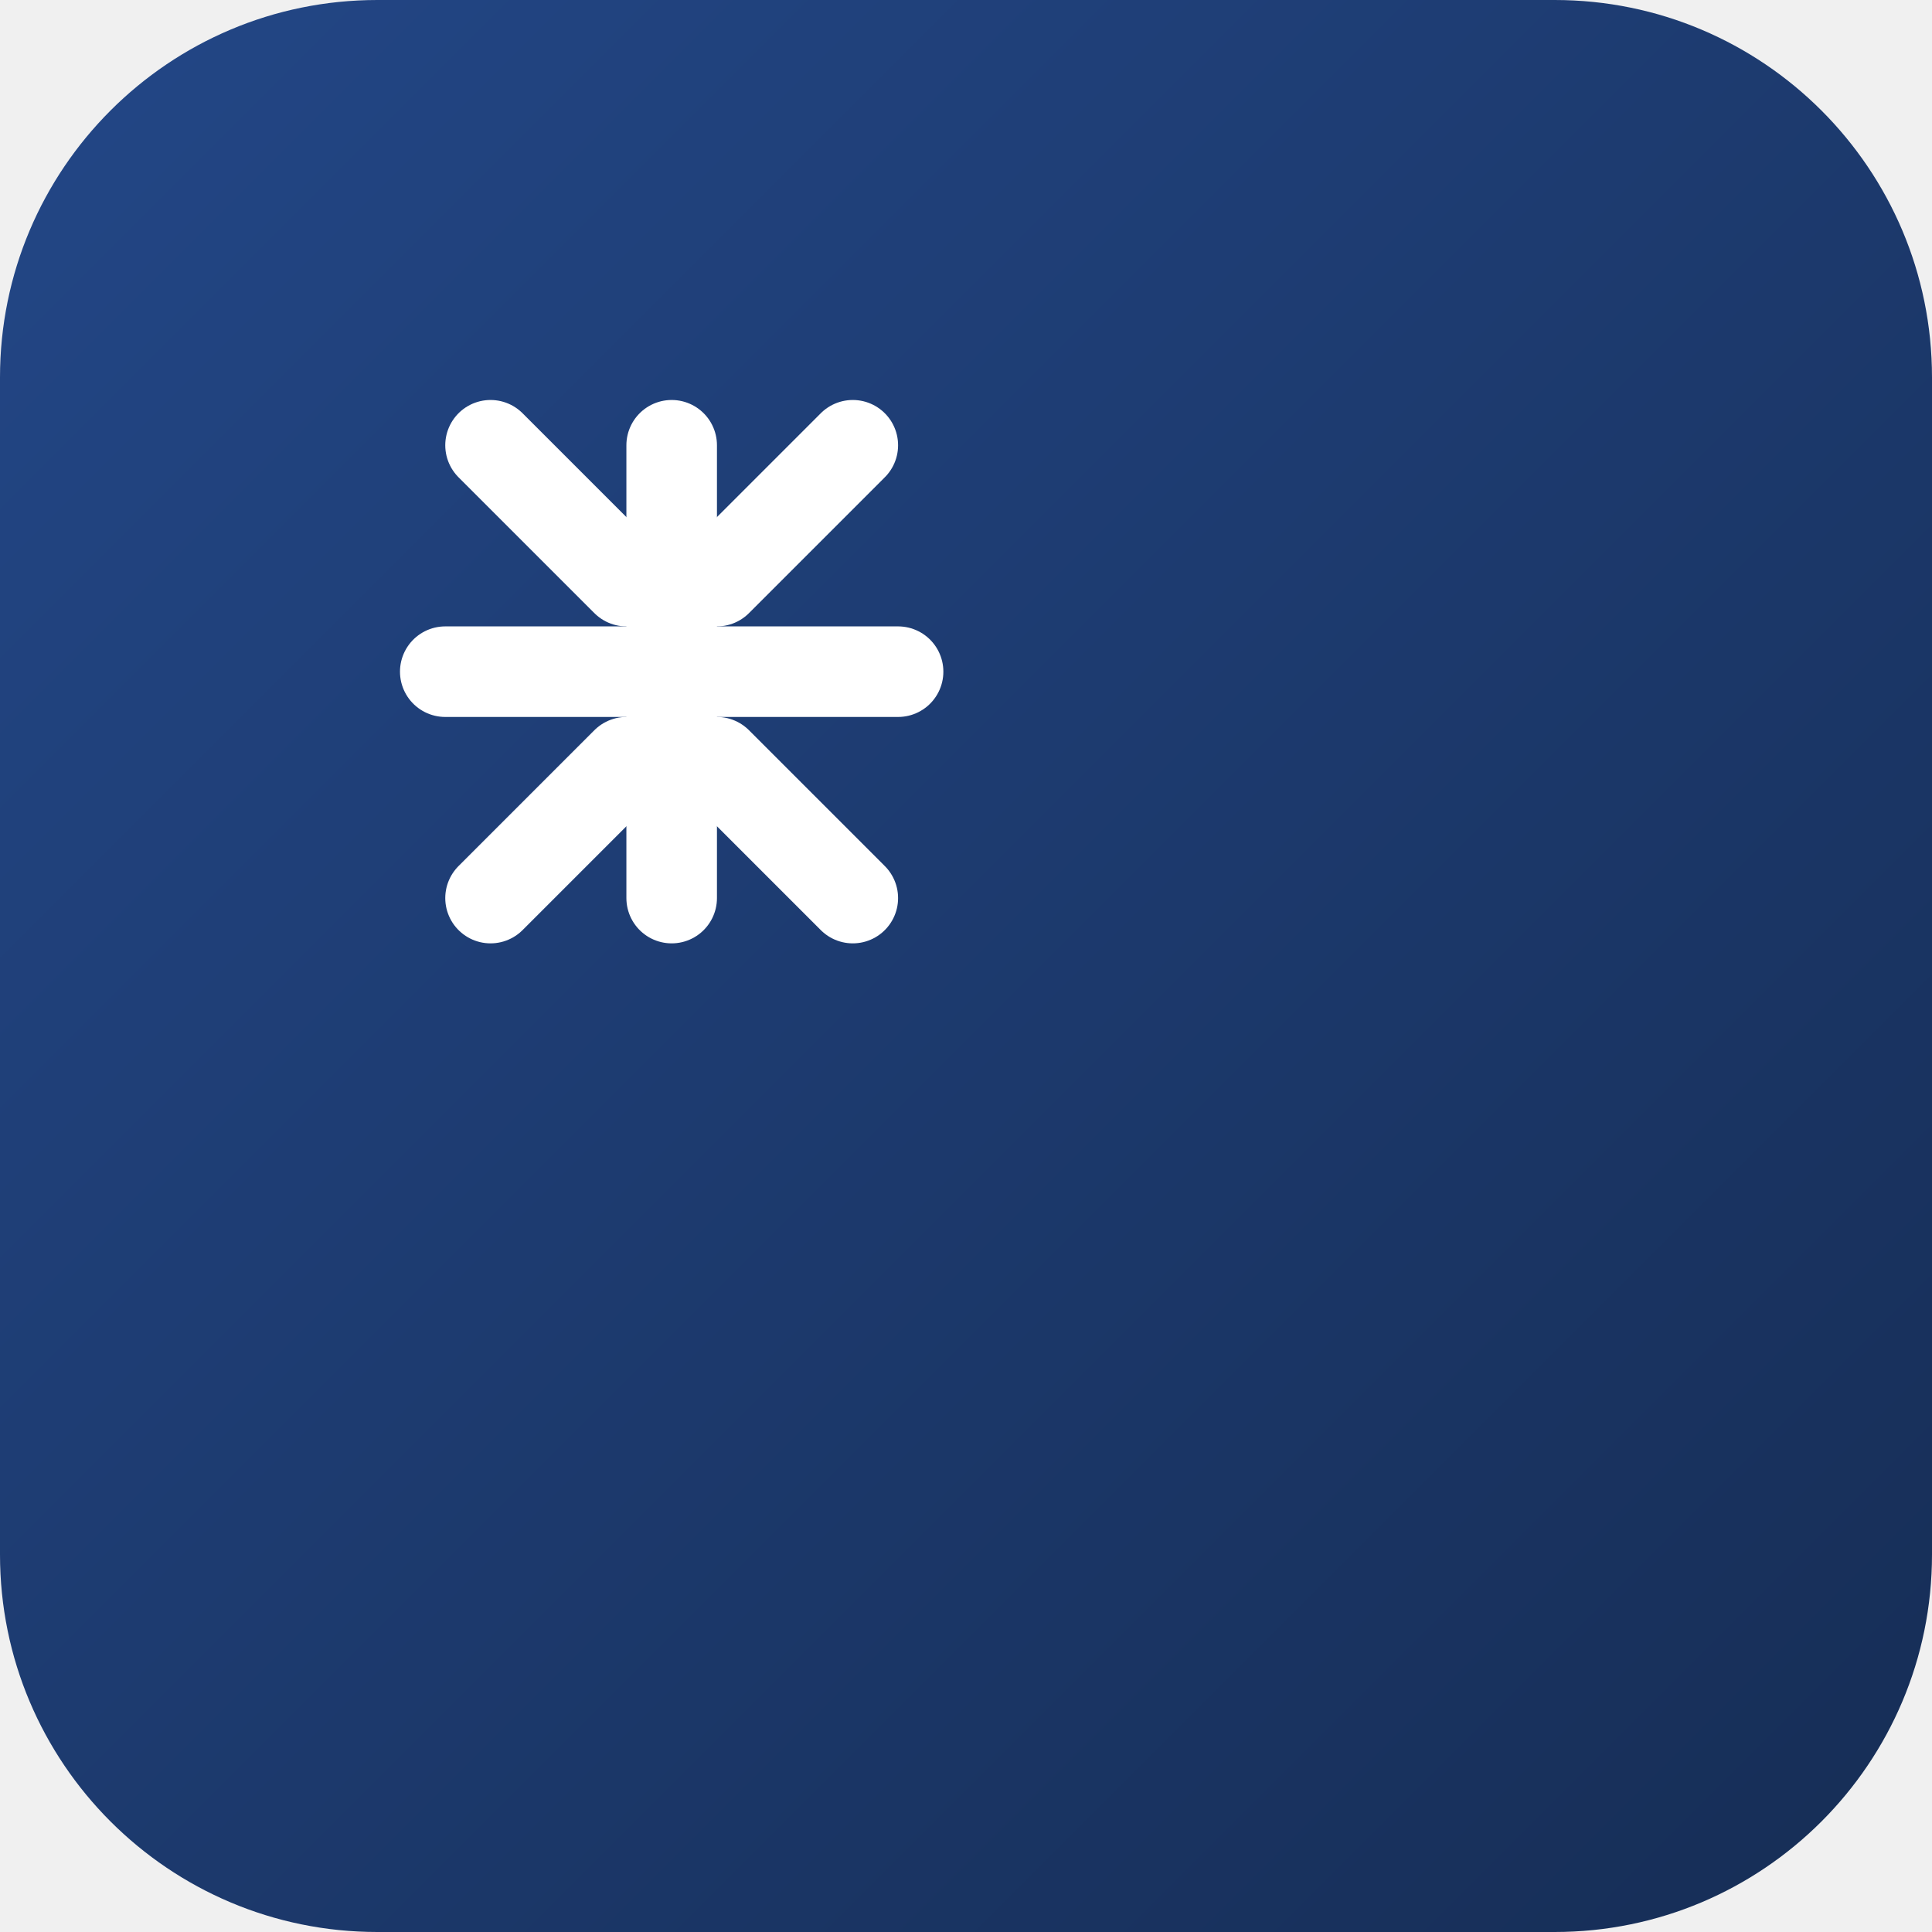
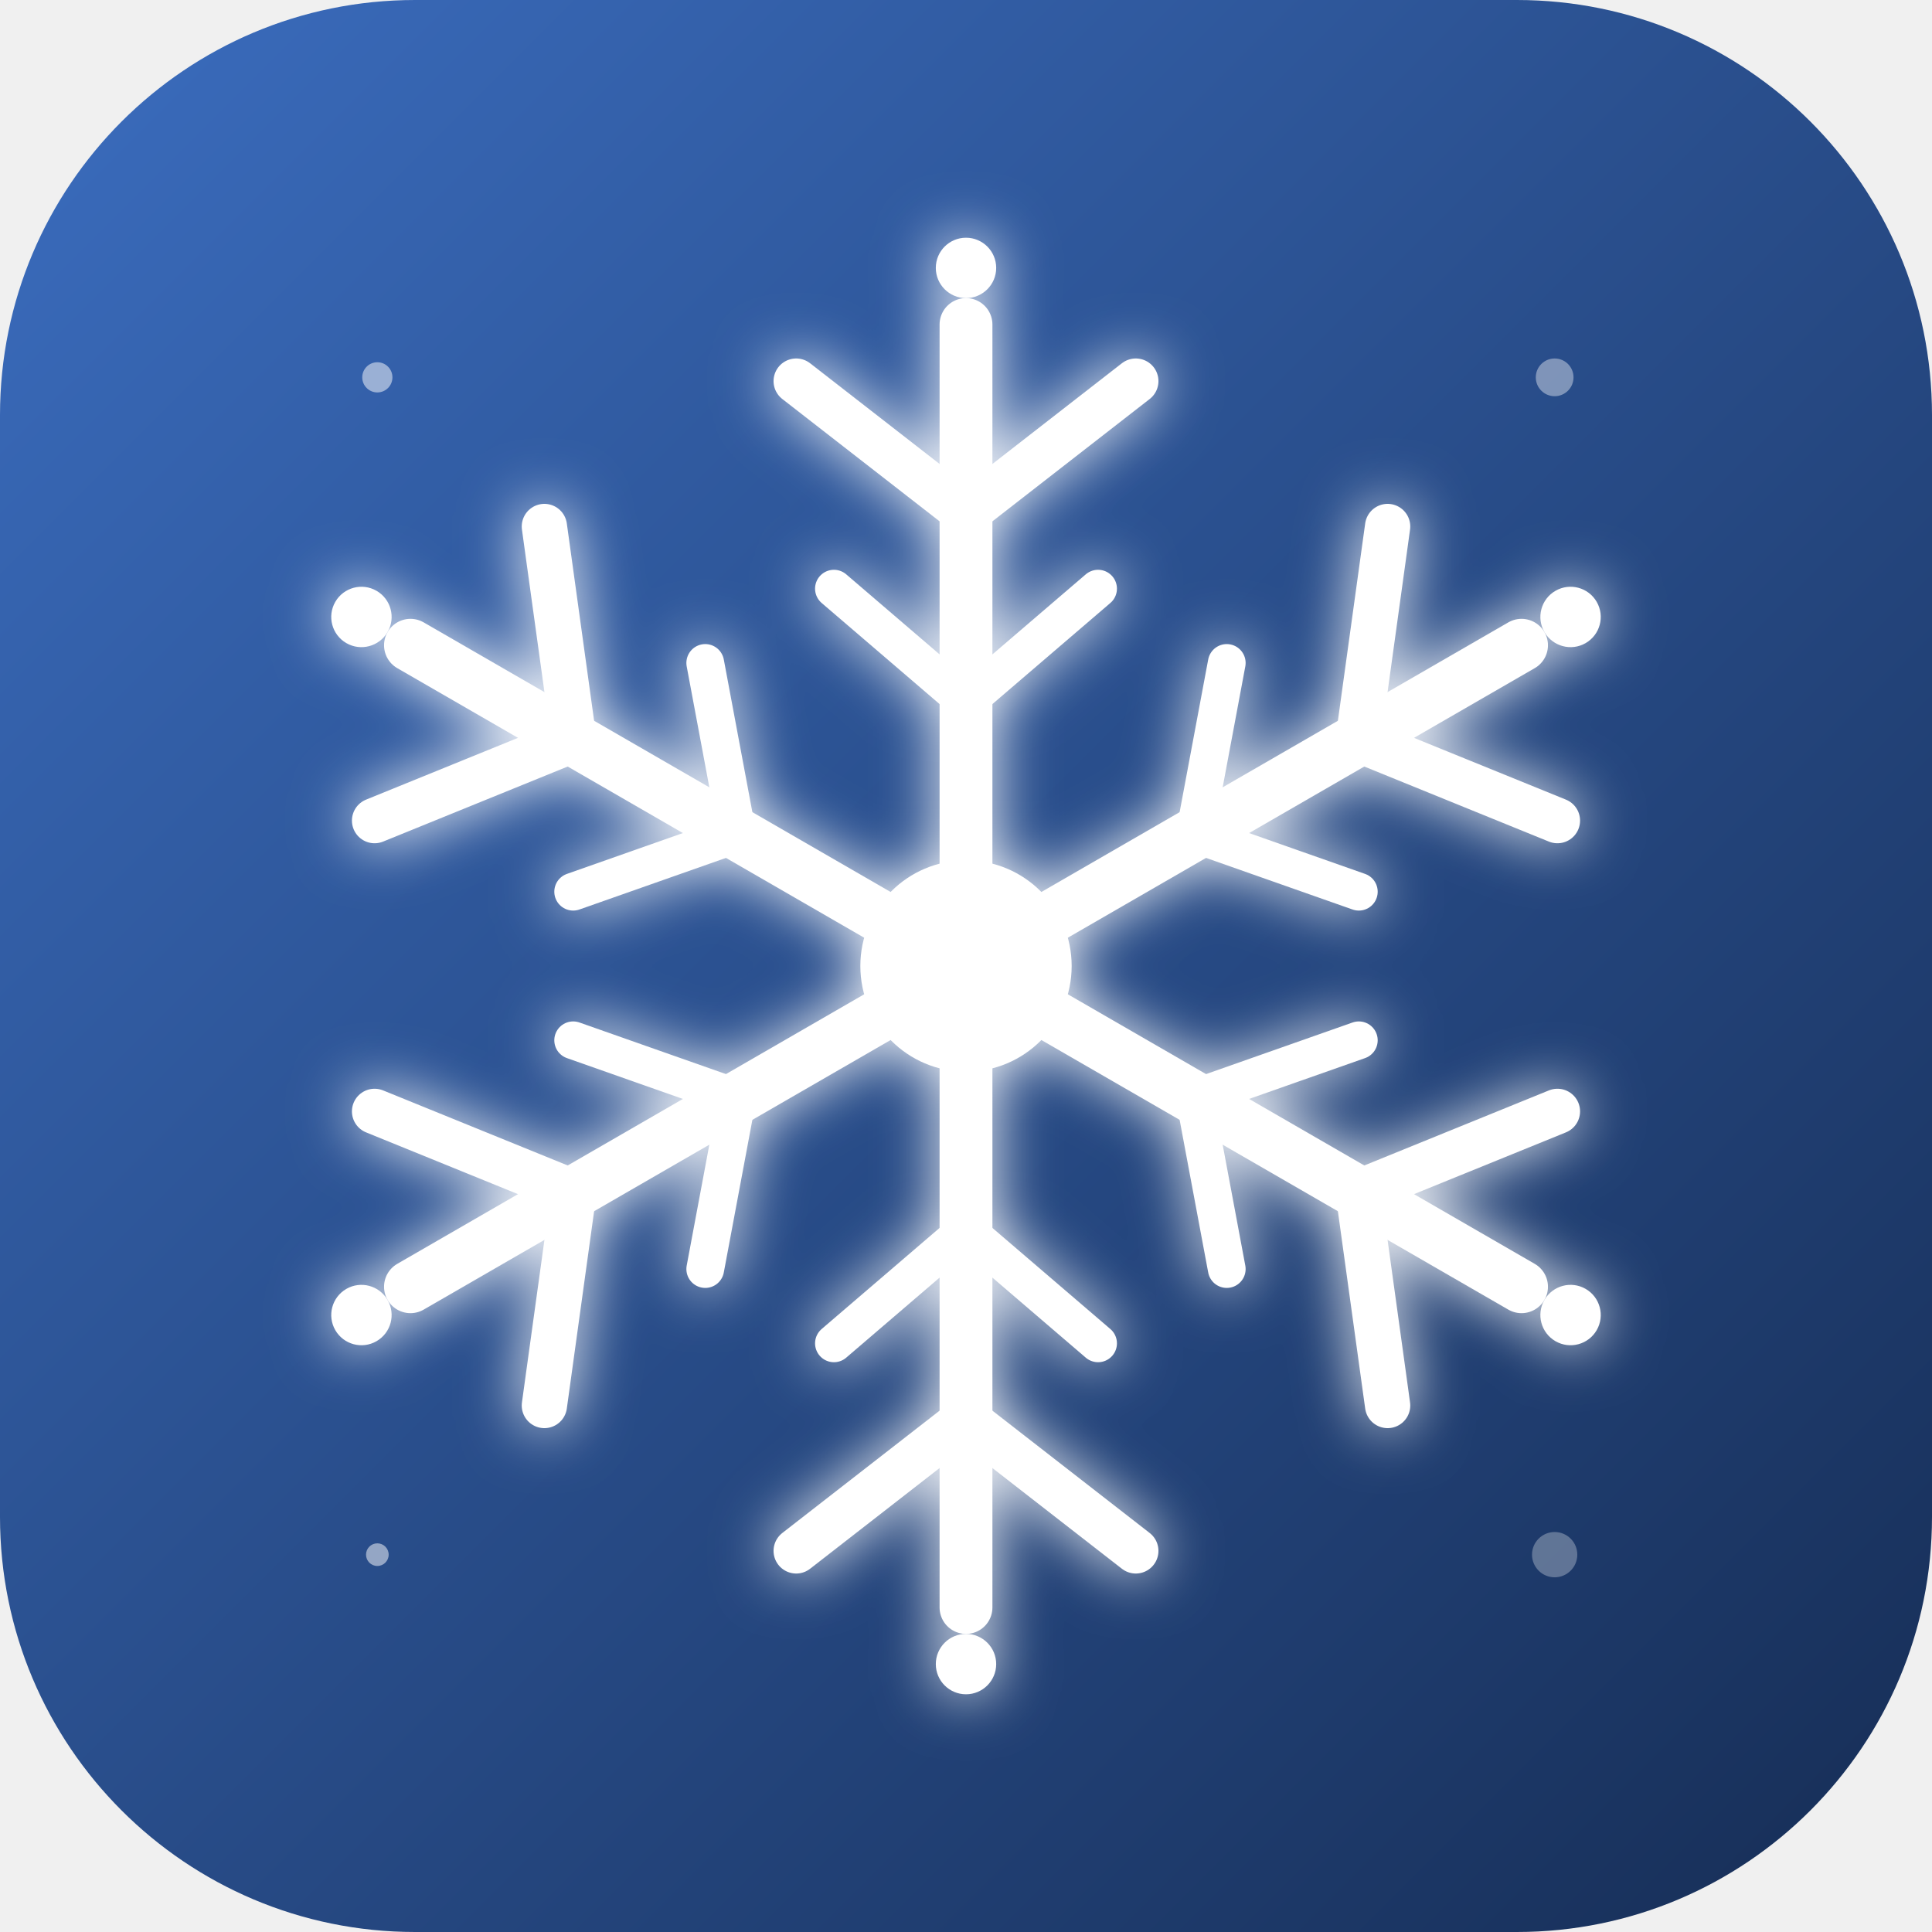
- <svg xmlns="http://www.w3.org/2000/svg" viewBox="0 0 512 512">
+ <svg xmlns="http://www.w3.org/2000/svg" width="512" height="512" viewBox="0 0 512 512" fill="none">
  <defs>
-     <linearGradient id="grad1" x1="0%" y1="0%" x2="100%" y2="100%">
-       <stop offset="0%" style="stop-color:#234787;stop-opacity:1" />
-       <stop offset="100%" style="stop-color:#162d55;stop-opacity:1" />
+     <linearGradient id="bg" x1="0" y1="0" x2="512" y2="512" gradientUnits="userSpaceOnUse">
+       <stop offset="0" stop-color="#3b6dbf" />
+       <stop offset="1" stop-color="#162d55" />
    </linearGradient>
+     <filter id="glow" x="-50%" y="-50%" width="200%" height="200%">
+       <feGaussianBlur stdDeviation="8" result="coloredBlur" />
+       <feMerge>
+         <feMergeNode in="coloredBlur" />
+         <feMergeNode in="SourceGraphic" />
+       </feMerge>
+     </filter>
  </defs>
-   <rect width="512" height="512" fill="url(#grad1)" rx="100" ry="100" />
-   <g transform="translate(106, 106) scale(6)" stroke="white" stroke-width="4" fill="none" stroke-linecap="round" stroke-linejoin="round">
-     <path d="M2 12h20" />
-     <path d="M12 2v20" />
-     <path d="m20 2-6 6" />
-     <path d="m4 22 6-6" />
-     <path d="m20 22-6-6" />
-     <path d="m4 2 6 6" />
+   <rect width="512" height="512" rx="110" fill="url(#bg)" />
+   <g transform="translate(256, 256)" stroke="white" stroke-width="14" stroke-linecap="round" filter="url(#glow)">
+     <g id="branch">
+       <line x1="0" y1="0" x2="0" y2="-170" />
+       <path d="M0 -120 L-45 -155" stroke-width="12" />
+       <path d="M0 -120 L45 -155" stroke-width="12" />
+       <path d="M0 -70 L-35 -100" stroke-width="10" />
+       <path d="M0 -70 L35 -100" stroke-width="10" />
+       <circle cx="0" cy="-185" r="8" fill="white" stroke="none" />
+     </g>
+     <use href="#branch" transform="rotate(60)" />
+     <use href="#branch" transform="rotate(120)" />
+     <use href="#branch" transform="rotate(180)" />
+     <use href="#branch" transform="rotate(240)" />
+     <use href="#branch" transform="rotate(300)" />
+     <circle cx="0" cy="0" r="28" fill="white" stroke="none" />
  </g>
+   <circle cx="100" cy="100" r="4" fill="white" fill-opacity="0.5" />
+   <circle cx="412" cy="412" r="6" fill="white" fill-opacity="0.3" />
+   <circle cx="412" cy="100" r="5" fill="white" fill-opacity="0.4" />
+   <circle cx="100" cy="412" r="3" fill="white" fill-opacity="0.5" />
</svg>
